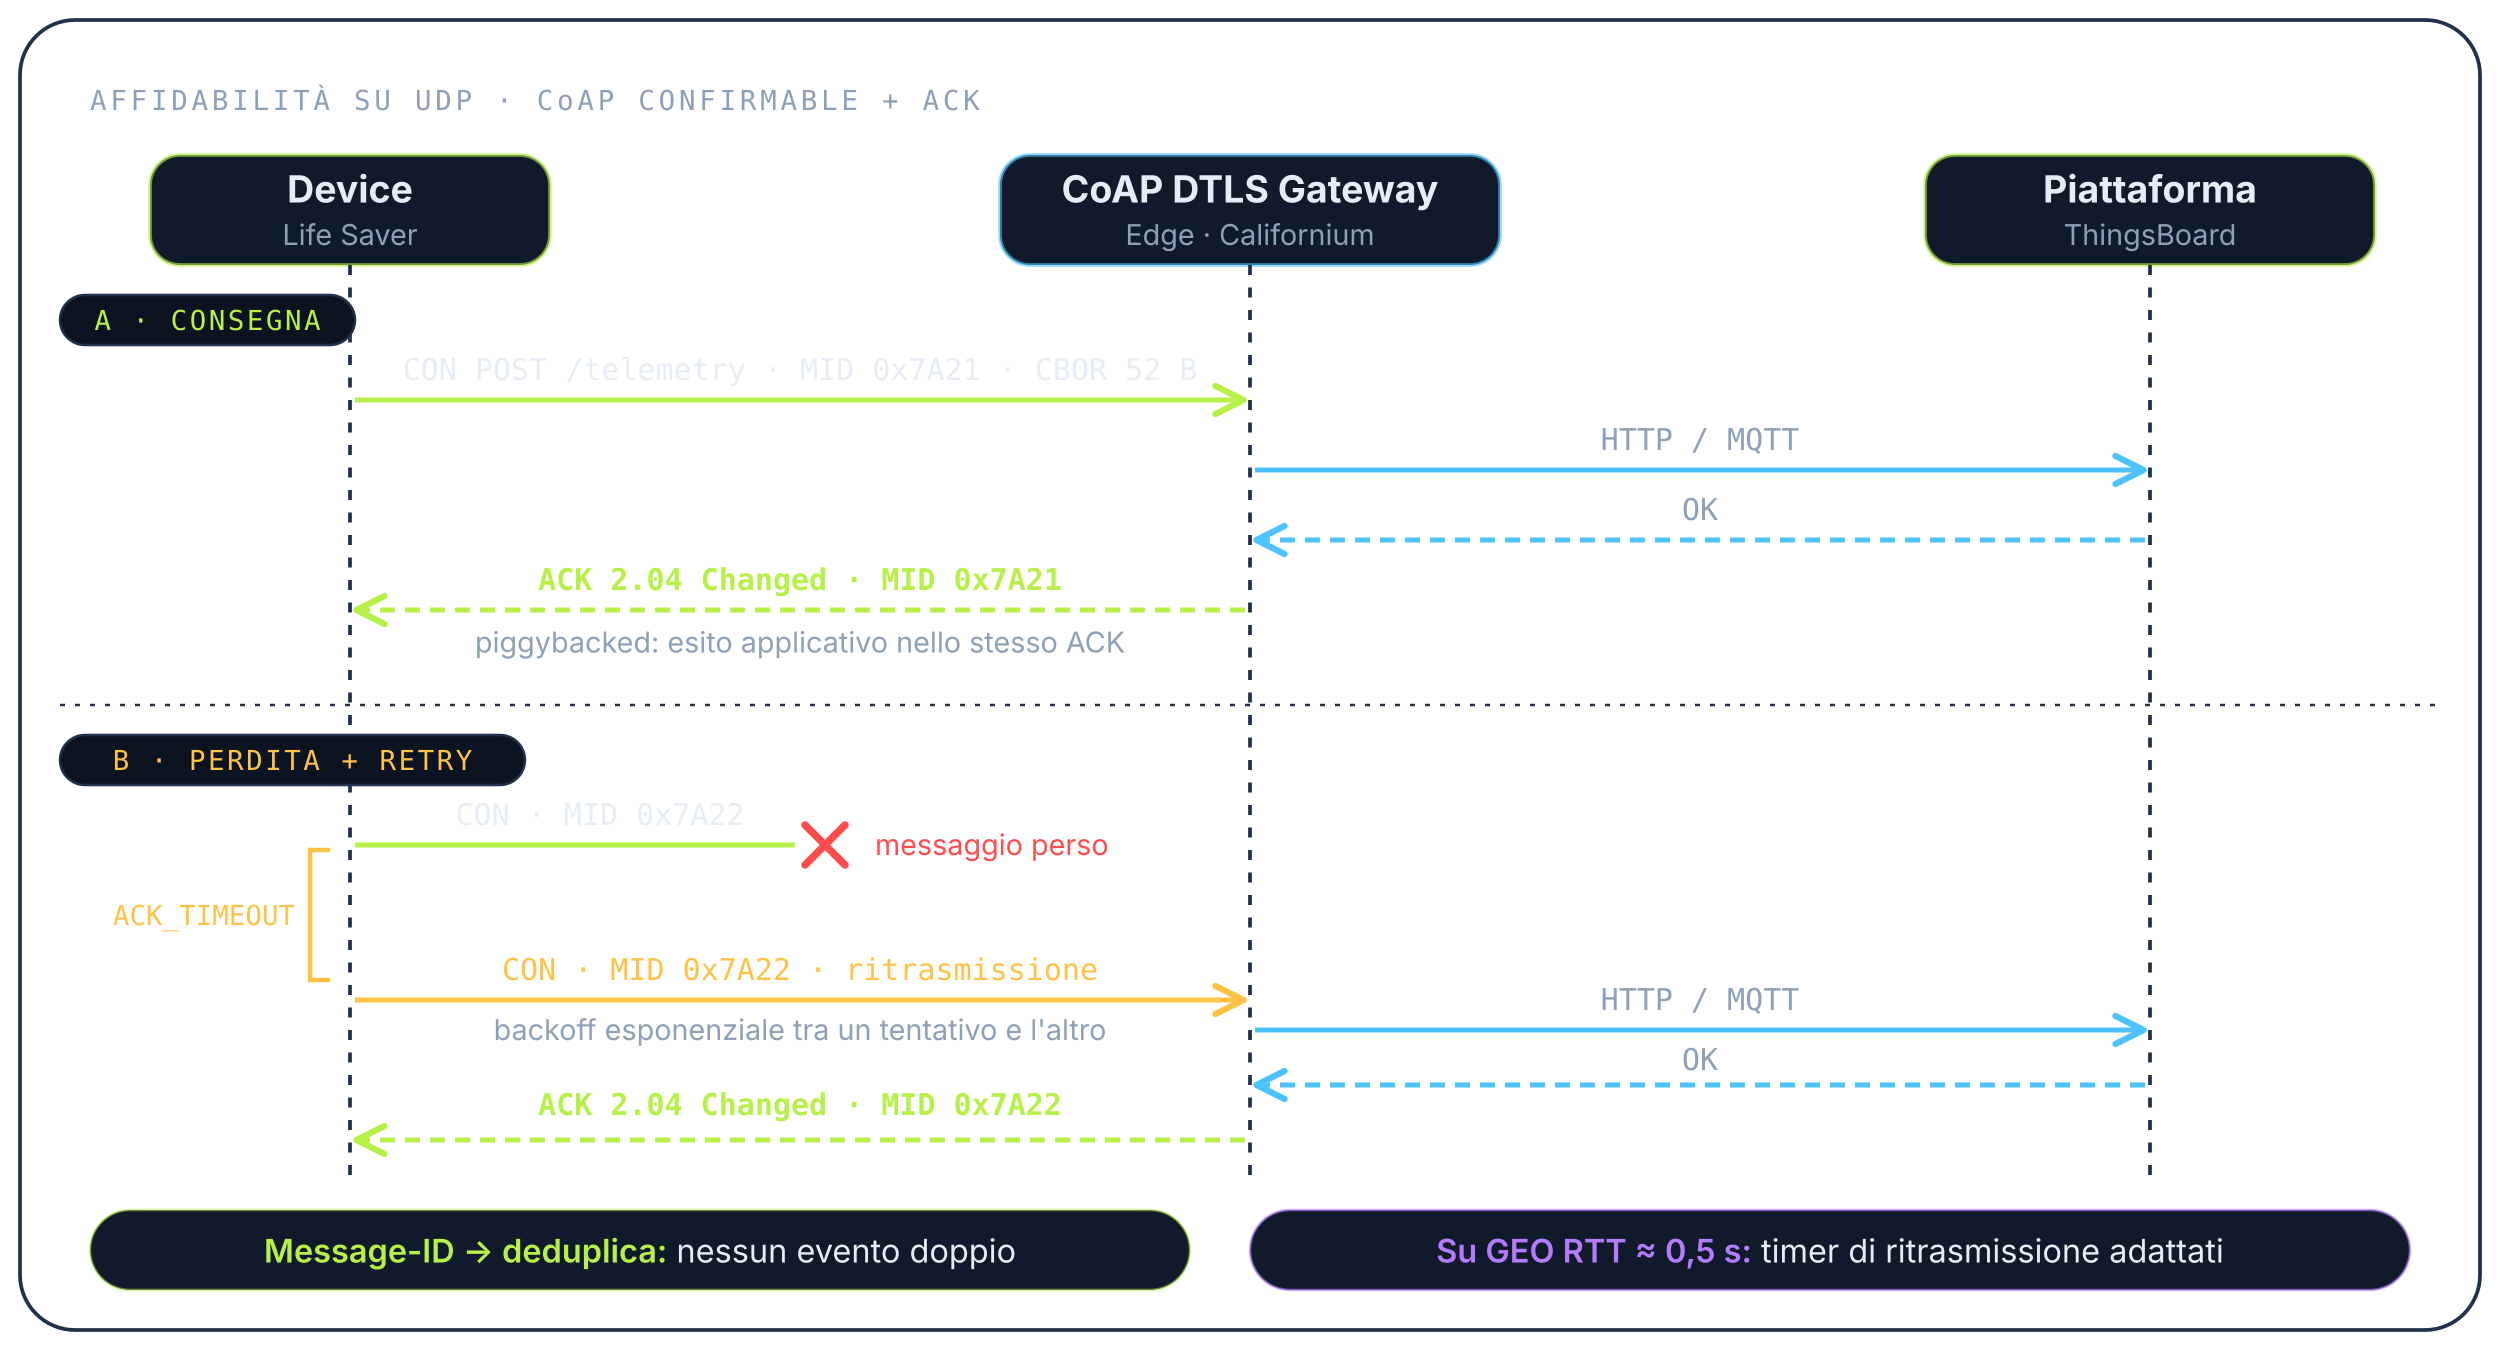
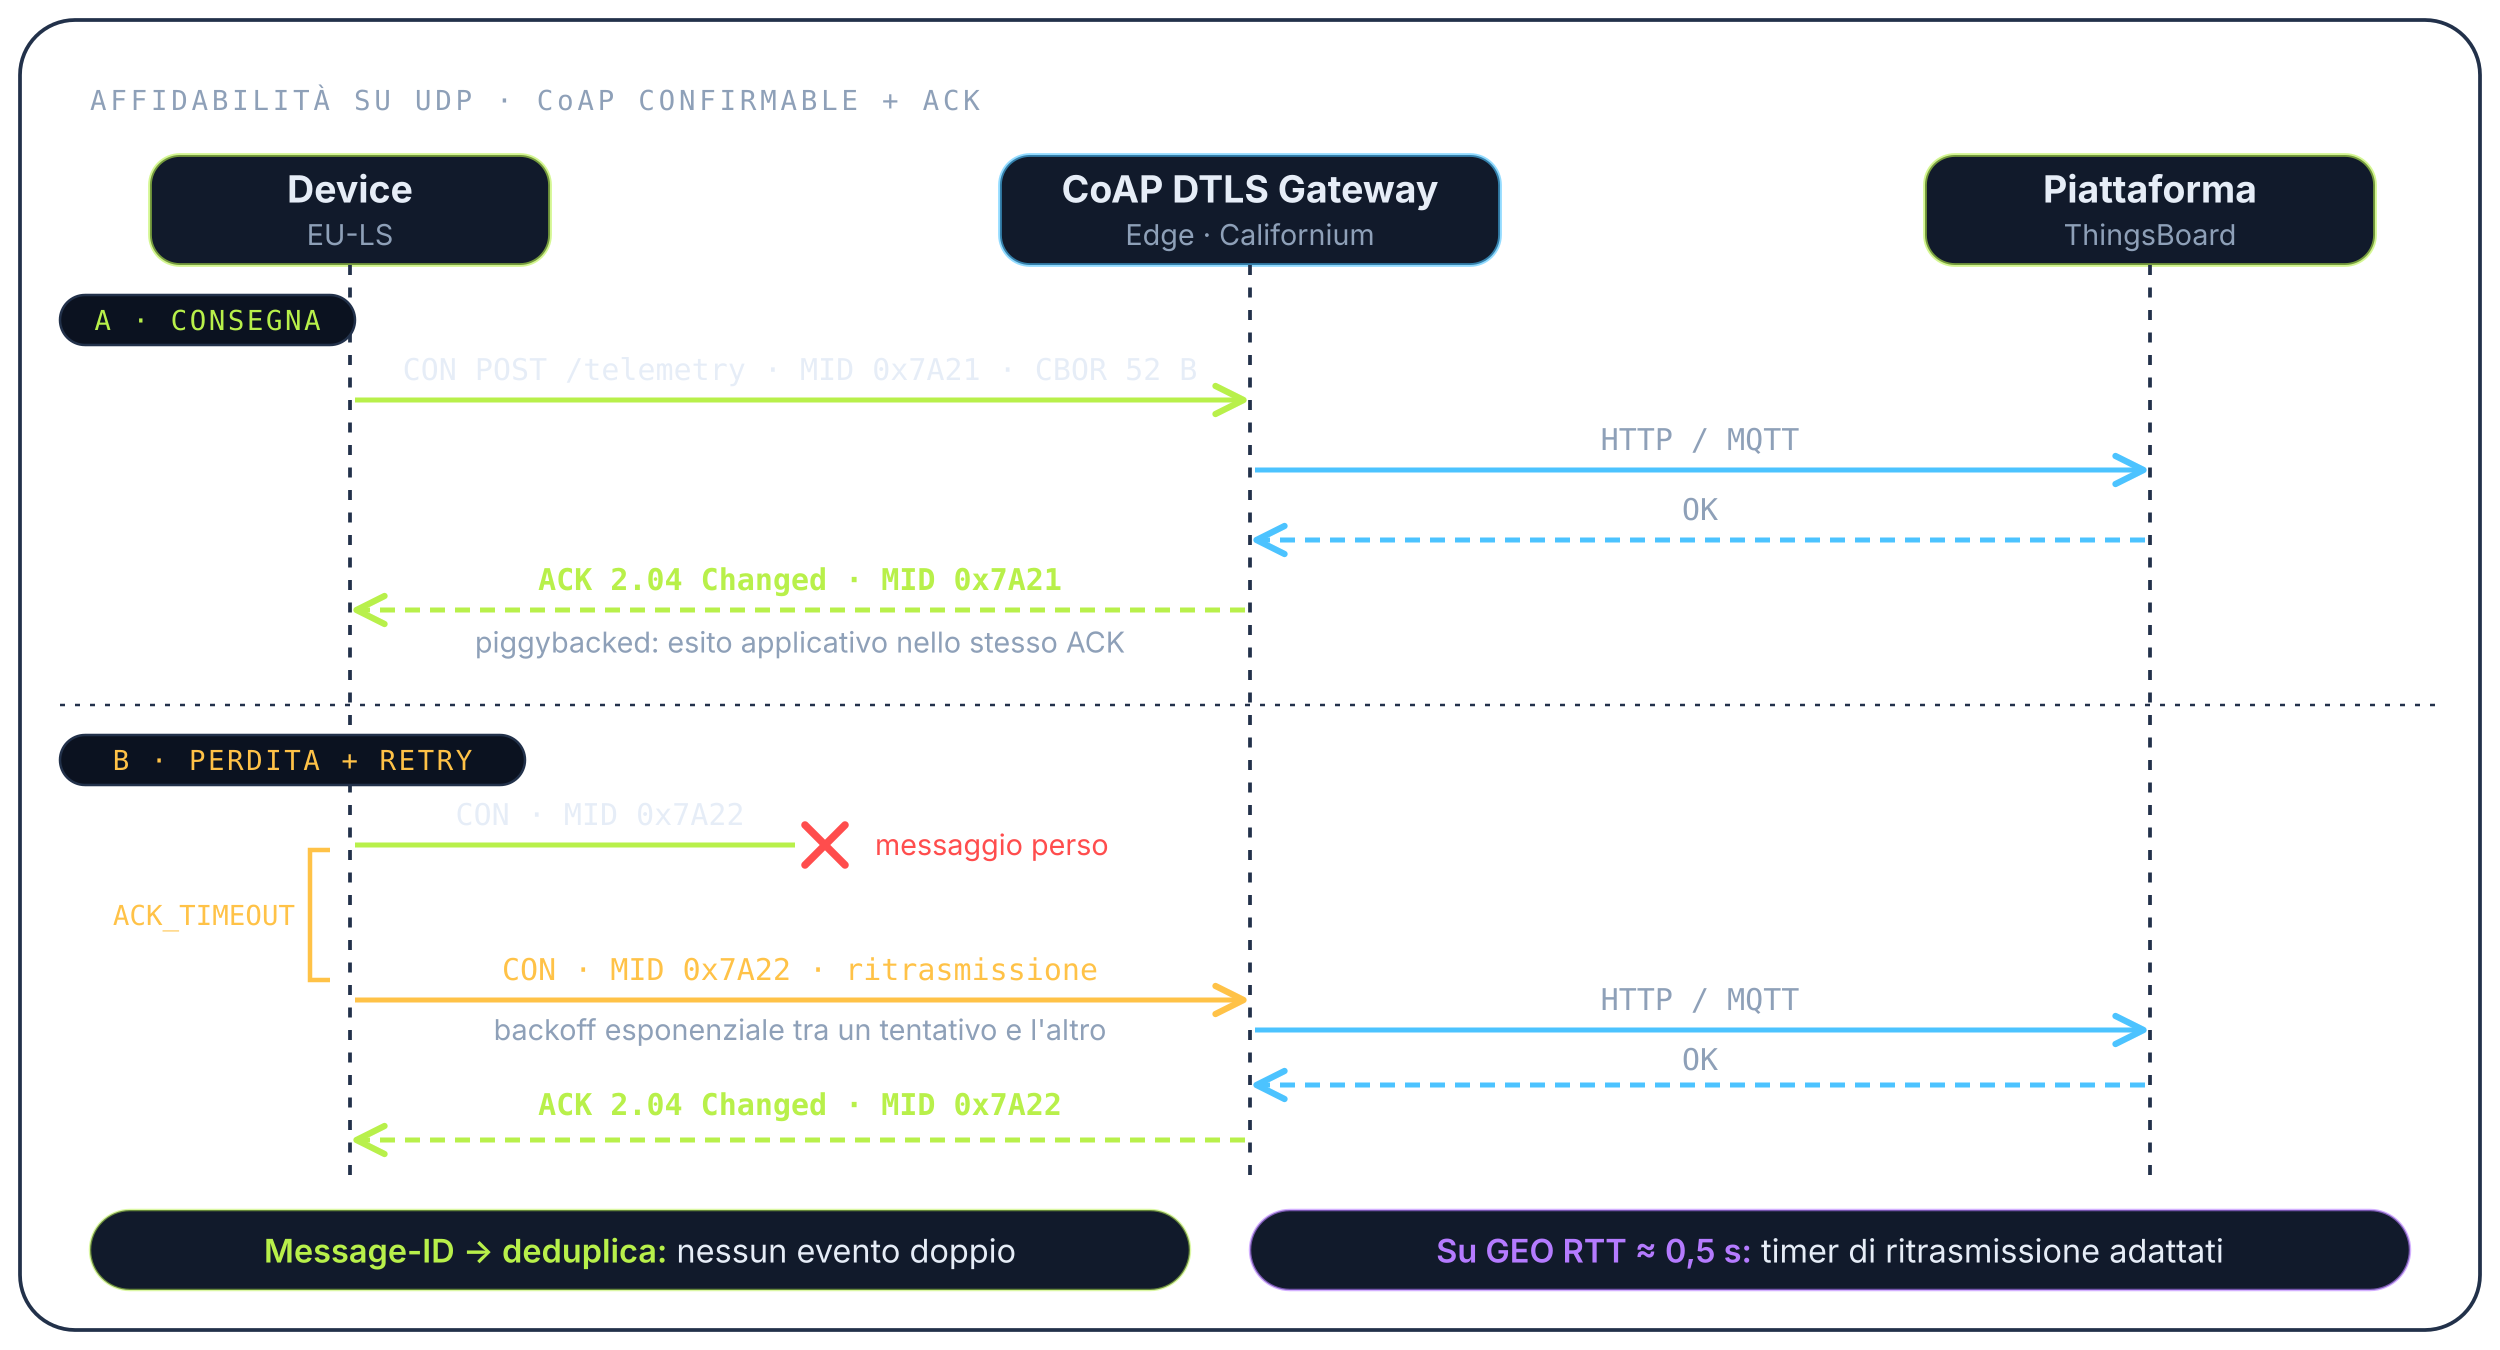
<svg xmlns="http://www.w3.org/2000/svg" viewBox="0 0 1000 540" role="img" aria-labelledby="ca-title ca-desc">
  <defs>
    <marker id="ca-arr" viewBox="0 0 10 10" refX="8" refY="5" markerWidth="7" markerHeight="7" orient="auto-start-reverse">
      <path d="M1 1 L9 5 L1 9" fill="none" stroke="#B8F04A" stroke-width="1.8" stroke-linecap="round" stroke-linejoin="round" />
    </marker>
    <marker id="ca-arr-b" viewBox="0 0 10 10" refX="8" refY="5" markerWidth="7" markerHeight="7" orient="auto-start-reverse">
      <path d="M1 1 L9 5 L1 9" fill="none" stroke="#4CC3FF" stroke-width="1.8" stroke-linecap="round" stroke-linejoin="round" />
    </marker>
    <marker id="ca-arr-a" viewBox="0 0 10 10" refX="8" refY="5" markerWidth="7" markerHeight="7" orient="auto-start-reverse">
      <path d="M1 1 L9 5 L1 9" fill="none" stroke="#FFC247" stroke-width="1.8" stroke-linecap="round" stroke-linejoin="round" />
    </marker>
  </defs>
  <style>
  .ca-k{font-family:"JetBrains Mono",monospace;font-size:11px;letter-spacing:1.5px;fill:#8EA0B8}
  .ca-h{font-family:"Space Grotesk",Inter,sans-serif;font-weight:700;font-size:15px;fill:#E6EDF7}
  .ca-t{font-family:Inter,"Space Grotesk",sans-serif;font-size:13px;fill:#E6EDF7}
  .ca-s{font-family:Inter,"Space Grotesk",sans-serif;font-size:11.5px;fill:#8EA0B8}
  .ca-m{font-family:"JetBrains Mono",monospace;font-size:12px;fill:#E6EDF7}
  .ca-life{stroke:#22314A;stroke-width:1.5;stroke-dasharray:4 5}
  .ca-step{animation:ca-seq 10s ease-in-out infinite both}
  .ca-d1{animation-delay:0s}.ca-d2{animation-delay:.5s}.ca-d3{animation-delay:1s}.ca-d4{animation-delay:1.5s}
  .ca-d5{animation-delay:2.5s}.ca-d6{animation-delay:3s}.ca-d7{animation-delay:3.5s}.ca-d8{animation-delay:4s}.ca-d9{animation-delay:4.5s}.ca-d10{animation-delay:5s}
  @keyframes ca-seq{0%{opacity:.15}6%,88%{opacity:1}100%{opacity:.15}}
  @media (prefers-reduced-motion:reduce){.ca-step{animation:none;opacity:1}}
</style>
  <rect x="8" y="8" width="984" height="524" rx="22" fill="none" stroke="#22314A" stroke-width="1.5" />
  <text x="36" y="44" class="ca-k">AFFIDABILITÀ SU UDP · CoAP CONFIRMABLE + ACK</text>
  <rect x="60" y="62" width="160" height="44" rx="12" fill="#111A2B" stroke="#B8F04A" stroke-opacity=".6" stroke-width="1.5" />
  <text x="140" y="81" class="ca-h" text-anchor="middle">Device</text>
-   <text x="140" y="98" class="ca-s" text-anchor="middle">Life Saver</text>
+   <text x="140" y="98" class="ca-s" text-anchor="middle">EU-LS</text>
  <rect x="400" y="62" width="200" height="44" rx="12" fill="#111A2B" stroke="#4CC3FF" stroke-opacity=".6" stroke-width="1.5" />
  <text x="500" y="81" class="ca-h" text-anchor="middle">CoAP DTLS Gateway</text>
  <text x="500" y="98" class="ca-s" text-anchor="middle">Edge · Californium</text>
  <rect x="770" y="62" width="180" height="44" rx="12" fill="#111A2B" stroke="#B8F04A" stroke-opacity=".6" stroke-width="1.5" />
  <text x="860" y="81" class="ca-h" text-anchor="middle">Piattaforma</text>
  <text x="860" y="98" class="ca-s" text-anchor="middle">ThingsBoard</text>
  <line x1="140" y1="106" x2="140" y2="470" class="ca-life" />
  <line x1="500" y1="106" x2="500" y2="470" class="ca-life" />
  <line x1="860" y1="106" x2="860" y2="470" class="ca-life" />
  <rect x="24" y="118" width="118" height="20" rx="10" fill="#0B1220" stroke="#22314A" />
  <text x="83" y="132" class="ca-k" text-anchor="middle" style="fill:#B8F04A;letter-spacing:1px">A · CONSEGNA</text>
  <g class="ca-step ca-d1">
    <text x="320" y="152" class="ca-m" text-anchor="middle">CON POST /telemetry · MID 0x7A21 · CBOR 52 B</text>
    <line x1="142" y1="160" x2="496" y2="160" stroke="#B8F04A" stroke-width="2" marker-end="url(#ca-arr)" />
  </g>
  <g class="ca-step ca-d2">
    <text x="680" y="180" class="ca-m" text-anchor="middle" style="fill:#8EA0B8">HTTP / MQTT</text>
    <line x1="502" y1="188" x2="856" y2="188" stroke="#4CC3FF" stroke-width="2" marker-end="url(#ca-arr-b)" />
  </g>
  <g class="ca-step ca-d3">
    <text x="680" y="208" class="ca-m" text-anchor="middle" style="fill:#8EA0B8">OK</text>
    <line x1="858" y1="216" x2="504" y2="216" stroke="#4CC3FF" stroke-width="2" stroke-dasharray="6 4" marker-end="url(#ca-arr-b)" />
  </g>
  <g class="ca-step ca-d4">
    <text x="320" y="236" class="ca-m" text-anchor="middle" style="fill:#B8F04A;font-weight:700">ACK 2.04 Changed · MID 0x7A21</text>
    <line x1="498" y1="244" x2="144" y2="244" stroke="#B8F04A" stroke-width="2" stroke-dasharray="6 4" marker-end="url(#ca-arr)" />
    <text x="320" y="261" class="ca-s" text-anchor="middle">piggybacked: esito applicativo nello stesso ACK</text>
  </g>
  <line x1="24" y1="282" x2="976" y2="282" stroke="#22314A" stroke-dasharray="2 4" />
  <rect x="24" y="294" width="186" height="20" rx="10" fill="#0B1220" stroke="#22314A" />
  <text x="117" y="308" class="ca-k" text-anchor="middle" style="fill:#FFC247;letter-spacing:1px">B · PERDITA + RETRY</text>
  <g class="ca-step ca-d5">
    <text x="240" y="330" class="ca-m" text-anchor="middle">CON · MID 0x7A22</text>
    <line x1="142" y1="338" x2="318" y2="338" stroke="#B8F04A" stroke-width="2" />
    <path d="M322 330 L338 346 M338 330 L322 346" stroke="#FF4D4D" stroke-width="3" stroke-linecap="round" />
    <text x="350" y="342" class="ca-s" style="fill:#FF4D4D">messaggio perso</text>
  </g>
  <g class="ca-step ca-d6">
    <path d="M132 340 H124 V392 H132" fill="none" stroke="#FFC247" stroke-width="1.8" />
    <text x="118" y="370" class="ca-m" text-anchor="end" style="fill:#FFC247;font-size:11px">ACK_TIMEOUT</text>
  </g>
  <g class="ca-step ca-d7">
    <text x="320" y="392" class="ca-m" text-anchor="middle" style="fill:#FFC247">CON · MID 0x7A22 · ritrasmissione</text>
    <line x1="142" y1="400" x2="496" y2="400" stroke="#FFC247" stroke-width="2" marker-end="url(#ca-arr-a)" />
    <text x="320" y="416" class="ca-s" text-anchor="middle">backoff esponenziale tra un tentativo e l'altro</text>
  </g>
  <g class="ca-step ca-d8">
    <line x1="502" y1="412" x2="856" y2="412" stroke="#4CC3FF" stroke-width="2" marker-end="url(#ca-arr-b)" />
    <text x="680" y="404" class="ca-m" text-anchor="middle" style="fill:#8EA0B8">HTTP / MQTT</text>
  </g>
  <g class="ca-step ca-d9">
    <line x1="858" y1="434" x2="504" y2="434" stroke="#4CC3FF" stroke-width="2" stroke-dasharray="6 4" marker-end="url(#ca-arr-b)" />
    <text x="680" y="428" class="ca-m" text-anchor="middle" style="fill:#8EA0B8">OK</text>
  </g>
  <g class="ca-step ca-d10">
    <text x="320" y="446" class="ca-m" text-anchor="middle" style="fill:#B8F04A;font-weight:700">ACK 2.04 Changed · MID 0x7A22</text>
    <line x1="498" y1="456" x2="144" y2="456" stroke="#B8F04A" stroke-width="2" stroke-dasharray="6 4" marker-end="url(#ca-arr)" />
  </g>
  <rect x="36" y="484" width="440" height="32" rx="16" fill="#111A2B" stroke="#B8F04A" stroke-opacity=".5" />
  <text x="256" y="505" class="ca-t" text-anchor="middle">
    <tspan style="fill:#B8F04A;font-weight:600">Message-ID → deduplica:</tspan> nessun evento doppio</text>
  <rect x="500" y="484" width="464" height="32" rx="16" fill="#111A2B" stroke="#B57BFF" stroke-opacity=".6" />
  <text x="732" y="505" class="ca-t" text-anchor="middle">
    <tspan style="fill:#B57BFF;font-weight:600">Su GEO RTT ≈ 0,5 s:</tspan> timer di ritrasmissione adattati</text>
</svg>
